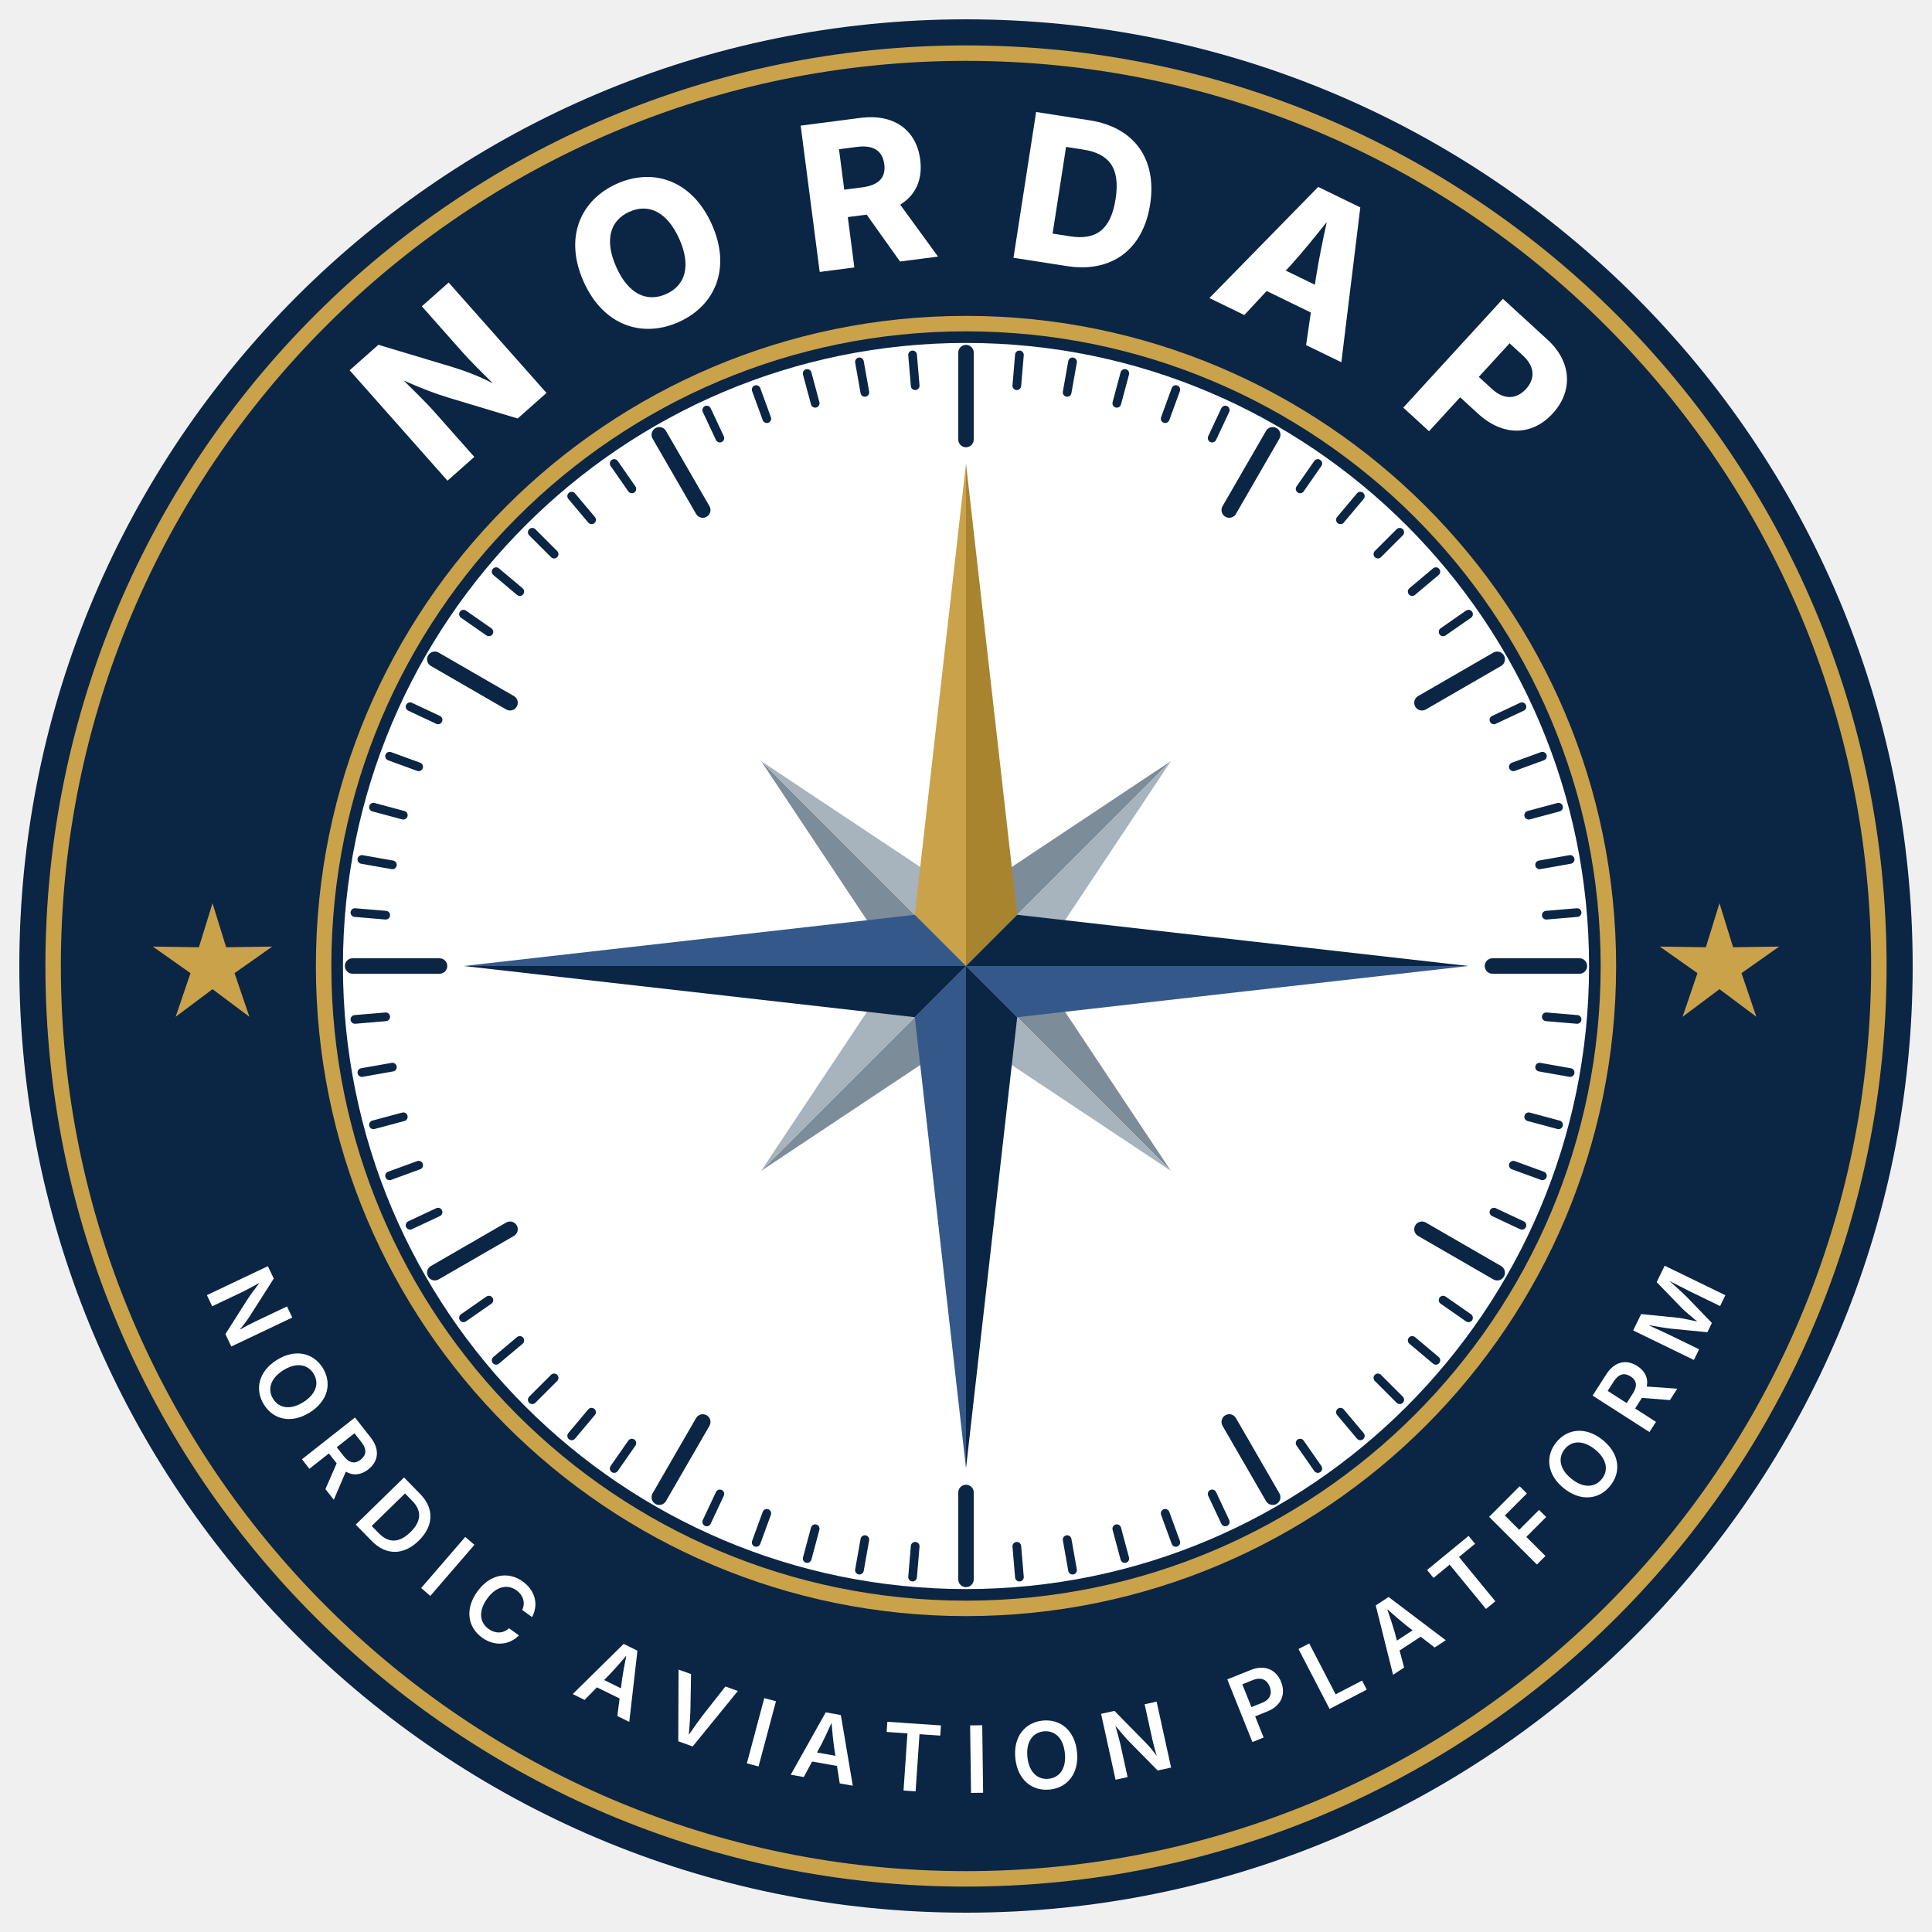
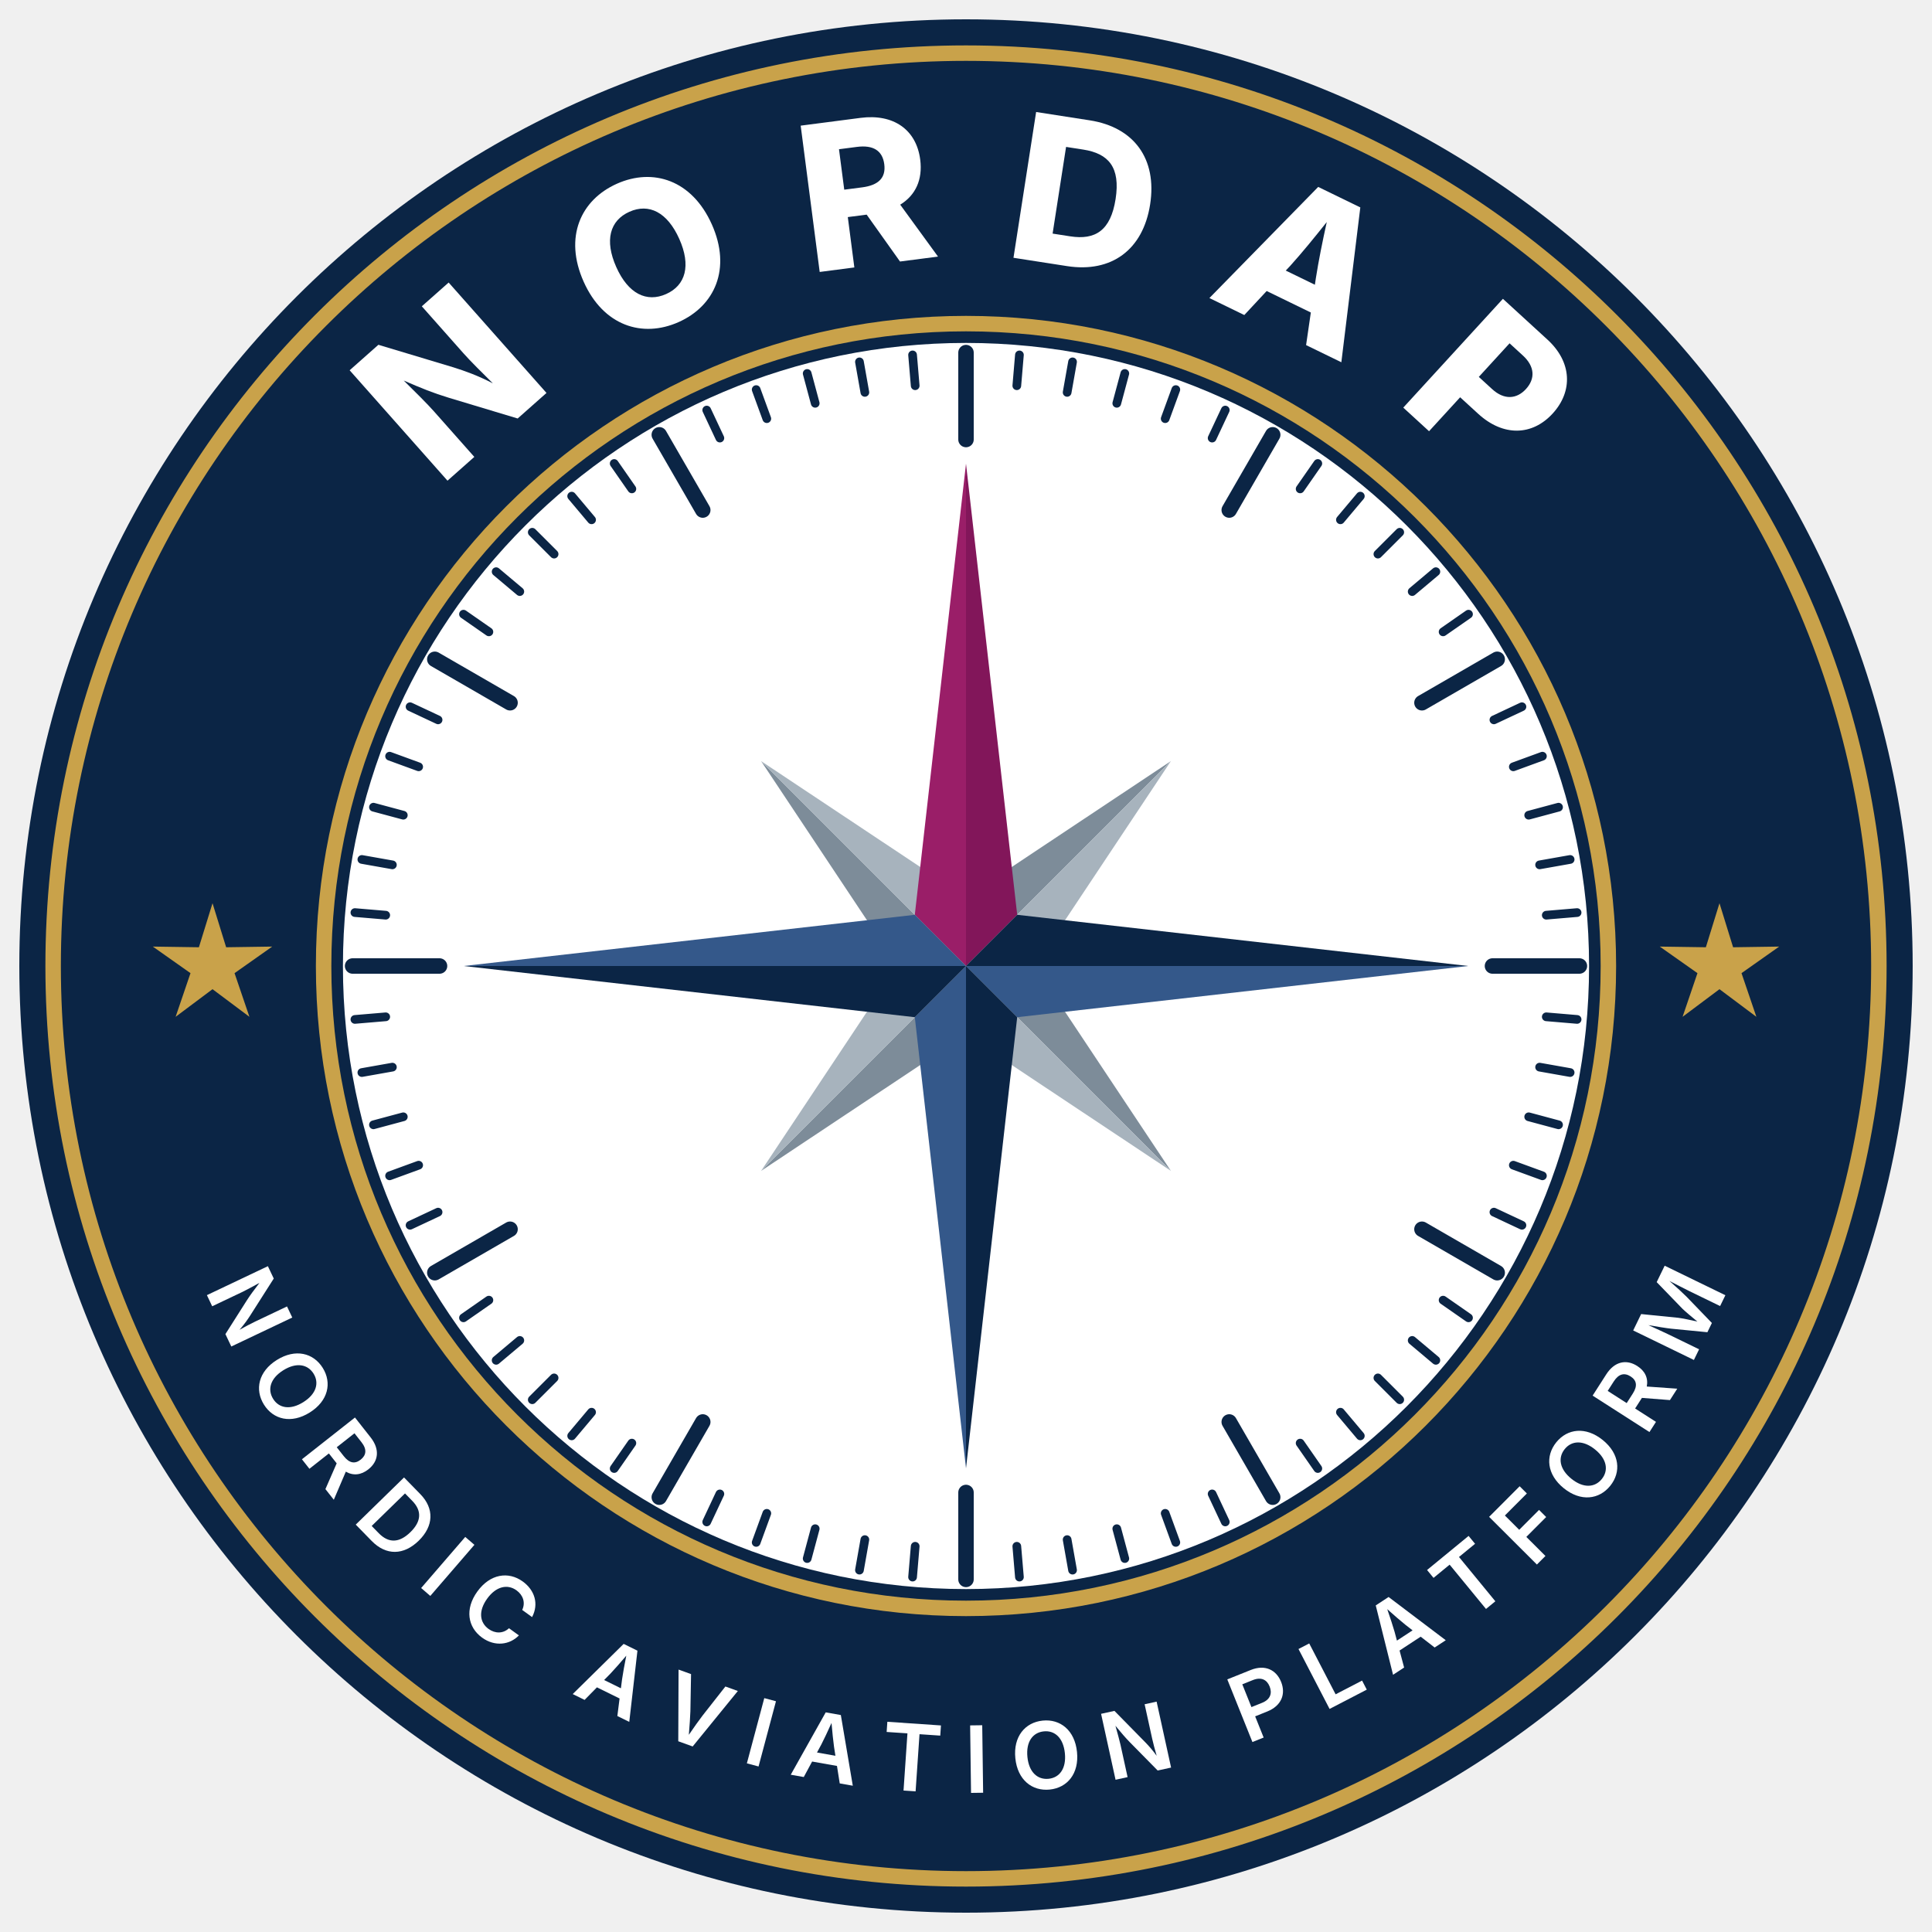
<svg xmlns="http://www.w3.org/2000/svg" viewBox="0 0 200 200">
  <circle cx="100" cy="100" r="98" fill="#0B2545" />
  <circle cx="100" cy="100" r="94.5" fill="none" stroke="#C9A24A" stroke-width="1.6" />
  <circle cx="100" cy="100" r="66.5" fill="none" stroke="#C9A24A" stroke-width="1.6" />
  <path transform="translate(51.451 45.217) rotate(-41.548) translate(-8.039 0) scale(0.01025 -0.01025)" d="M116 0H478V617C478 711 468 873 456 1050C539 872 594 760 682 617L1063 0H1452V1490H1090V856C1090 752 1101 581 1111 432C1048 594 986 707 920 817L504 1490H116Z" fill="#FFFFFF" />
  <path transform="translate(70.169 33.154) rotate(-24.050) translate(-8.116 0) scale(0.01025 -0.01025)" d="M792 -20C1191 -20 1500 253 1500 744C1500 1236 1191 1510 792 1510C391 1510 82 1236 82 744C82 255 391 -20 792 -20ZM792 290C575 290 443 450 443 744C443 1039 575 1200 792 1200C1008 1200 1140 1040 1140 744C1140 450 1008 290 792 290Z" fill="#FFFFFF" />
  <path transform="translate(90.569 27.410) rotate(-7.403) translate(-6.952 0) scale(0.01025 -0.01025)" d="M116 0H469V513H661L934 0H1321L1010 569C1175 643 1269 789 1269 995C1269 1299 1062 1490 726 1490H116ZM469 792V1204H651C817 1204 903 1134 903 995C903 856 817 792 652 792Z" fill="#FFFFFF" />
  <path transform="translate(111.238 27.668) rotate(8.831) translate(-7.588 0) scale(0.01025 -0.01025)" d="M664 0C1117 0 1397 280 1397 745C1397 1210 1117 1490 664 1490H116V0ZM469 302V1188H644C905 1188 1044 1068 1044 745C1044 422 905 302 649 302Z" fill="#FFFFFF" />
  <path transform="translate(132.029 34.179) rotate(25.948) translate(-8.080 0) scale(0.01025 -0.01025)" d="M47 0H439L536 317H1032L1133 0H1529L1017 1490H544ZM619 587 639 651C688 820 732 1008 777 1209C825 1009 874 821 926 651L946 587Z" fill="#FFFFFF" />
  <path transform="translate(149.437 46.016) rotate(42.483) translate(-6.844 0) scale(0.01025 -0.01025)" d="M116 0H469V465H716C1058 465 1269 668 1269 975C1269 1280 1062 1490 726 1490H116ZM469 744V1204H651C817 1204 903 1115 903 975C903 837 817 744 652 744Z" fill="#FFFFFF" />
  <path transform="translate(22.681 136.730) rotate(64.591) translate(-3.645 0) scale(0.00469 -0.00469)" d="M150 0H422V740C422 823 413 980 403 1164C503 970 559 864 637 739L1102 0H1405V1490H1134V708C1134 617 1140 466 1150 322C1085 471 1020 584 967 669L452 1490H150Z" fill="#FFFFFF" />
  <path transform="translate(27.400 145.350) rotate(58.009) translate(-3.689 0) scale(0.00469 -0.00469)" d="M788 -20C1178 -20 1471 263 1471 744C1471 1226 1178 1510 788 1510C397 1510 103 1226 103 744C103 264 397 -20 788 -20ZM788 219C544 219 371 405 371 744C371 1085 544 1271 788 1271C1030 1271 1202 1086 1202 744C1202 404 1030 219 788 219Z" fill="#FFFFFF" />
  <path transform="translate(32.758 152.971) rotate(51.770) translate(-3.131 0) scale(0.00469 -0.00469)" d="M150 0H417V547H695L988 0H1287L964 592C1140 662 1232 811 1232 1013C1232 1297 1050 1490 707 1490H150ZM417 768V1266H666C869 1266 959 1172 959 1013C959 855 869 768 668 768Z" fill="#FFFFFF" />
  <path transform="translate(38.757 159.805) rotate(45.681) translate(-3.466 0) scale(0.00469 -0.00469)" d="M654 0C1108 0 1375 281 1375 747C1375 1210 1108 1490 664 1490H150V0ZM417 231V1259H648C953 1259 1112 1088 1112 747C1112 403 953 231 641 231Z" fill="#FFFFFF" />
  <path transform="translate(44.070 164.801) rotate(40.798) translate(-1.329 0) scale(0.00469 -0.00469)" d="M417 1490H150V0H417Z" fill="#FFFFFF" />
  <path transform="translate(49.846 169.368) rotate(35.867) translate(-3.537 0) scale(0.00469 -0.00469)" d="M785 -20C1137 -20 1373 211 1414 496H1144C1110 320 966 219 788 219C546 219 371 402 371 744C371 1082 545 1271 789 1271C967 1271 1111 1170 1144 994H1413C1366 1320 1112 1510 785 1510C396 1510 103 1226 103 744C103 264 393 -20 785 -20Z" fill="#FFFFFF" />
  <path transform="translate(62.211 176.807) rotate(26.197) translate(-3.492 0) scale(0.00469 -0.00469)" d="M50 0H342L464 369H1021L1148 0H1441L909 1490H570ZM535 584 598 774C639 907 684 1074 737 1282C792 1076 839 911 883 774L948 584Z" fill="#FFFFFF" />
  <path transform="translate(70.936 180.515) rotate(19.849) translate(-3.492 0) scale(0.00469 -0.00469)" d="M581 0H919L1441 1490H1149L893 716C851 583 806 420 752 213C697 418 649 584 607 716L343 1490H50Z" fill="#FFFFFF" />
  <path transform="translate(77.920 182.703) rotate(14.948) translate(-1.329 0) scale(0.00469 -0.00469)" d="M417 1490H150V0H417Z" fill="#FFFFFF" />
  <path transform="translate(85.065 184.287) rotate(10.048) translate(-3.492 0) scale(0.00469 -0.00469)" d="M50 0H342L464 369H1021L1148 0H1441L909 1490H570ZM535 584 598 774C639 907 684 1074 737 1282C792 1076 839 911 883 774L948 584Z" fill="#FFFFFF" />
  <path transform="translate(94.154 185.400) rotate(3.916) translate(-3.169 0) scale(0.00469 -0.00469)" d="M83 1265H543V0H810V1265H1269V1490H83Z" fill="#FFFFFF" />
  <path transform="translate(101.147 185.592) rotate(-0.768) translate(-1.329 0) scale(0.00469 -0.00469)" d="M417 1490H150V0H417Z" fill="#FFFFFF" />
  <path transform="translate(108.650 185.162) rotate(-5.800) translate(-3.689 0) scale(0.00469 -0.00469)" d="M788 -20C1178 -20 1471 263 1471 744C1471 1226 1178 1510 788 1510C397 1510 103 1226 103 744C103 264 397 -20 788 -20ZM788 219C544 219 371 405 371 744C371 1085 544 1271 788 1271C1030 1271 1202 1086 1202 744C1202 404 1030 219 788 219Z" fill="#FFFFFF" />
  <path transform="translate(118.355 183.609) rotate(-12.382) translate(-3.645 0) scale(0.00469 -0.00469)" d="M150 0H422V740C422 823 413 980 403 1164C503 970 559 864 637 739L1102 0H1405V1490H1134V708C1134 617 1140 466 1150 322C1085 471 1020 584 967 669L452 1490H150Z" fill="#FFFFFF" />
  <path transform="translate(131.871 179.445) rotate(-21.859) translate(-3.096 0) scale(0.00469 -0.00469)" d="M150 0H417V504H703C1047 504 1232 711 1232 997C1232 1281 1050 1490 707 1490H150ZM417 724V1266H666C870 1266 959 1156 959 997C959 838 870 724 668 724Z" fill="#FFFFFF" />
  <path transform="translate(139.422 175.982) rotate(-27.422) translate(-2.714 0) scale(0.00469 -0.00469)" d="M150 0H1075V225H417V1490H150Z" fill="#FFFFFF" />
  <path transform="translate(146.933 171.587) rotate(-33.249) translate(-3.492 0) scale(0.00469 -0.00469)" d="M50 0H342L464 369H1021L1148 0H1441L909 1490H570ZM535 584 598 774C639 907 684 1074 737 1282C792 1076 839 911 883 774L948 584Z" fill="#FFFFFF" />
  <path transform="translate(154.311 166.164) rotate(-39.381) translate(-3.169 0) scale(0.00469 -0.00469)" d="M83 1265H543V0H810V1265H1269V1490H83Z" fill="#FFFFFF" />
  <path transform="translate(160.596 160.461) rotate(-45.064) translate(-2.822 0) scale(0.00469 -0.00469)" d="M150 0H417V596H1037V818H417V1265H1104V1490H150Z" fill="#FFFFFF" />
  <path transform="translate(166.613 153.759) rotate(-51.095) translate(-3.689 0) scale(0.00469 -0.00469)" d="M788 -20C1178 -20 1471 263 1471 744C1471 1226 1178 1510 788 1510C397 1510 103 1226 103 744C103 264 397 -20 788 -20ZM788 219C544 219 371 405 371 744C371 1085 544 1271 788 1271C1030 1271 1202 1086 1202 744C1202 404 1030 219 788 219Z" fill="#FFFFFF" />
  <path transform="translate(172.061 146.202) rotate(-57.334) translate(-3.131 0) scale(0.00469 -0.00469)" d="M150 0H417V547H695L988 0H1287L964 592C1140 662 1232 811 1232 1013C1232 1297 1050 1490 707 1490H150ZM417 768V1266H666C869 1266 959 1172 959 1013C959 855 869 768 668 768Z" fill="#FFFFFF" />
  <path transform="translate(176.980 137.435) rotate(-64.067) translate(-4.427 0) scale(0.00469 -0.00469)" d="M150 0H412V752C412 865 406 1071 402 1240C457 1048 517 849 552 752L831 0H1058L1333 752C1368 852 1431 1057 1482 1248C1479 1071 1473 863 1473 752V0H1739V1490H1336L1056 721C1027 632 981 448 946 301C912 450 865 633 835 721L552 1490H150Z" fill="#FFFFFF" />
  <path d="M22.00 93.50L23.41 98.06L28.18 97.99L24.28 100.74L25.82 105.26L22.00 102.40L18.18 105.26L19.72 100.74L15.82 97.99L20.59 98.06Z" fill="#C9A24A" />
  <path d="M178.00 93.50L179.41 98.06L184.18 97.99L180.28 100.74L181.82 105.26L178.00 102.40L174.18 105.26L175.72 100.74L171.82 97.99L176.59 98.06Z" fill="#C9A24A" />
  <circle cx="100" cy="100" r="64.5" fill="#FFFFFF" />
  <line x1="100.00" y1="36.50" x2="100.00" y2="45.50" stroke="#0B2545" stroke-width="1.6" stroke-linecap="round" />
  <line x1="105.53" y1="36.74" x2="105.26" y2="39.93" stroke="#0B2545" stroke-width="0.9" stroke-linecap="round" />
  <line x1="111.03" y1="37.46" x2="110.47" y2="40.62" stroke="#0B2545" stroke-width="0.9" stroke-linecap="round" />
  <line x1="116.44" y1="38.66" x2="115.61" y2="41.75" stroke="#0B2545" stroke-width="0.9" stroke-linecap="round" />
  <line x1="121.72" y1="40.33" x2="120.62" y2="43.34" stroke="#0B2545" stroke-width="0.9" stroke-linecap="round" />
  <line x1="126.84" y1="42.45" x2="125.48" y2="45.35" stroke="#0B2545" stroke-width="0.9" stroke-linecap="round" />
  <line x1="131.75" y1="45.01" x2="127.25" y2="52.80" stroke="#0B2545" stroke-width="1.6" stroke-linecap="round" />
  <line x1="136.42" y1="47.98" x2="134.59" y2="50.61" stroke="#0B2545" stroke-width="0.9" stroke-linecap="round" />
  <line x1="140.82" y1="51.36" x2="138.76" y2="53.81" stroke="#0B2545" stroke-width="0.9" stroke-linecap="round" />
  <line x1="144.90" y1="55.10" x2="142.64" y2="57.36" stroke="#0B2545" stroke-width="0.9" stroke-linecap="round" />
  <line x1="148.64" y1="59.18" x2="146.19" y2="61.24" stroke="#0B2545" stroke-width="0.9" stroke-linecap="round" />
  <line x1="152.02" y1="63.58" x2="149.39" y2="65.41" stroke="#0B2545" stroke-width="0.9" stroke-linecap="round" />
  <line x1="154.99" y1="68.25" x2="147.20" y2="72.75" stroke="#0B2545" stroke-width="1.6" stroke-linecap="round" />
  <line x1="157.55" y1="73.16" x2="154.65" y2="74.52" stroke="#0B2545" stroke-width="0.9" stroke-linecap="round" />
  <line x1="159.67" y1="78.28" x2="156.66" y2="79.38" stroke="#0B2545" stroke-width="0.9" stroke-linecap="round" />
  <line x1="161.34" y1="83.56" x2="158.25" y2="84.39" stroke="#0B2545" stroke-width="0.9" stroke-linecap="round" />
  <line x1="162.54" y1="88.97" x2="159.38" y2="89.53" stroke="#0B2545" stroke-width="0.9" stroke-linecap="round" />
  <line x1="163.26" y1="94.47" x2="160.07" y2="94.74" stroke="#0B2545" stroke-width="0.9" stroke-linecap="round" />
  <line x1="163.50" y1="100.00" x2="154.50" y2="100.00" stroke="#0B2545" stroke-width="1.6" stroke-linecap="round" />
  <line x1="163.26" y1="105.53" x2="160.07" y2="105.26" stroke="#0B2545" stroke-width="0.9" stroke-linecap="round" />
  <line x1="162.54" y1="111.03" x2="159.38" y2="110.47" stroke="#0B2545" stroke-width="0.9" stroke-linecap="round" />
  <line x1="161.34" y1="116.44" x2="158.25" y2="115.61" stroke="#0B2545" stroke-width="0.9" stroke-linecap="round" />
  <line x1="159.67" y1="121.72" x2="156.66" y2="120.62" stroke="#0B2545" stroke-width="0.9" stroke-linecap="round" />
  <line x1="157.55" y1="126.84" x2="154.65" y2="125.48" stroke="#0B2545" stroke-width="0.9" stroke-linecap="round" />
  <line x1="154.99" y1="131.75" x2="147.20" y2="127.25" stroke="#0B2545" stroke-width="1.6" stroke-linecap="round" />
  <line x1="152.02" y1="136.42" x2="149.39" y2="134.59" stroke="#0B2545" stroke-width="0.9" stroke-linecap="round" />
  <line x1="148.64" y1="140.82" x2="146.19" y2="138.76" stroke="#0B2545" stroke-width="0.9" stroke-linecap="round" />
  <line x1="144.90" y1="144.90" x2="142.64" y2="142.64" stroke="#0B2545" stroke-width="0.9" stroke-linecap="round" />
  <line x1="140.82" y1="148.64" x2="138.76" y2="146.19" stroke="#0B2545" stroke-width="0.9" stroke-linecap="round" />
  <line x1="136.42" y1="152.02" x2="134.59" y2="149.39" stroke="#0B2545" stroke-width="0.9" stroke-linecap="round" />
  <line x1="131.75" y1="154.99" x2="127.25" y2="147.20" stroke="#0B2545" stroke-width="1.6" stroke-linecap="round" />
  <line x1="126.84" y1="157.55" x2="125.48" y2="154.65" stroke="#0B2545" stroke-width="0.9" stroke-linecap="round" />
  <line x1="121.72" y1="159.67" x2="120.62" y2="156.66" stroke="#0B2545" stroke-width="0.9" stroke-linecap="round" />
  <line x1="116.44" y1="161.34" x2="115.61" y2="158.25" stroke="#0B2545" stroke-width="0.9" stroke-linecap="round" />
  <line x1="111.03" y1="162.54" x2="110.47" y2="159.38" stroke="#0B2545" stroke-width="0.9" stroke-linecap="round" />
  <line x1="105.53" y1="163.26" x2="105.26" y2="160.07" stroke="#0B2545" stroke-width="0.9" stroke-linecap="round" />
  <line x1="100.00" y1="163.50" x2="100.00" y2="154.50" stroke="#0B2545" stroke-width="1.6" stroke-linecap="round" />
  <line x1="94.47" y1="163.26" x2="94.74" y2="160.07" stroke="#0B2545" stroke-width="0.9" stroke-linecap="round" />
  <line x1="88.97" y1="162.54" x2="89.53" y2="159.38" stroke="#0B2545" stroke-width="0.9" stroke-linecap="round" />
  <line x1="83.56" y1="161.34" x2="84.39" y2="158.25" stroke="#0B2545" stroke-width="0.9" stroke-linecap="round" />
  <line x1="78.28" y1="159.67" x2="79.38" y2="156.66" stroke="#0B2545" stroke-width="0.9" stroke-linecap="round" />
  <line x1="73.16" y1="157.55" x2="74.52" y2="154.65" stroke="#0B2545" stroke-width="0.9" stroke-linecap="round" />
  <line x1="68.25" y1="154.99" x2="72.75" y2="147.20" stroke="#0B2545" stroke-width="1.6" stroke-linecap="round" />
  <line x1="63.58" y1="152.02" x2="65.41" y2="149.39" stroke="#0B2545" stroke-width="0.9" stroke-linecap="round" />
  <line x1="59.18" y1="148.64" x2="61.24" y2="146.19" stroke="#0B2545" stroke-width="0.9" stroke-linecap="round" />
  <line x1="55.10" y1="144.90" x2="57.36" y2="142.64" stroke="#0B2545" stroke-width="0.9" stroke-linecap="round" />
  <line x1="51.36" y1="140.82" x2="53.81" y2="138.76" stroke="#0B2545" stroke-width="0.9" stroke-linecap="round" />
  <line x1="47.98" y1="136.42" x2="50.61" y2="134.59" stroke="#0B2545" stroke-width="0.9" stroke-linecap="round" />
  <line x1="45.01" y1="131.75" x2="52.80" y2="127.25" stroke="#0B2545" stroke-width="1.6" stroke-linecap="round" />
  <line x1="42.45" y1="126.84" x2="45.35" y2="125.48" stroke="#0B2545" stroke-width="0.9" stroke-linecap="round" />
  <line x1="40.33" y1="121.72" x2="43.34" y2="120.62" stroke="#0B2545" stroke-width="0.9" stroke-linecap="round" />
  <line x1="38.66" y1="116.44" x2="41.75" y2="115.61" stroke="#0B2545" stroke-width="0.9" stroke-linecap="round" />
  <line x1="37.46" y1="111.03" x2="40.62" y2="110.47" stroke="#0B2545" stroke-width="0.9" stroke-linecap="round" />
  <line x1="36.74" y1="105.53" x2="39.93" y2="105.26" stroke="#0B2545" stroke-width="0.9" stroke-linecap="round" />
  <line x1="36.50" y1="100.00" x2="45.50" y2="100.00" stroke="#0B2545" stroke-width="1.6" stroke-linecap="round" />
  <line x1="36.74" y1="94.47" x2="39.93" y2="94.74" stroke="#0B2545" stroke-width="0.9" stroke-linecap="round" />
  <line x1="37.46" y1="88.97" x2="40.62" y2="89.53" stroke="#0B2545" stroke-width="0.9" stroke-linecap="round" />
  <line x1="38.66" y1="83.56" x2="41.75" y2="84.39" stroke="#0B2545" stroke-width="0.9" stroke-linecap="round" />
  <line x1="40.33" y1="78.28" x2="43.34" y2="79.38" stroke="#0B2545" stroke-width="0.9" stroke-linecap="round" />
  <line x1="42.45" y1="73.16" x2="45.35" y2="74.52" stroke="#0B2545" stroke-width="0.9" stroke-linecap="round" />
  <line x1="45.01" y1="68.25" x2="52.80" y2="72.75" stroke="#0B2545" stroke-width="1.6" stroke-linecap="round" />
  <line x1="47.98" y1="63.58" x2="50.61" y2="65.41" stroke="#0B2545" stroke-width="0.9" stroke-linecap="round" />
  <line x1="51.36" y1="59.18" x2="53.81" y2="61.24" stroke="#0B2545" stroke-width="0.9" stroke-linecap="round" />
  <line x1="55.10" y1="55.10" x2="57.36" y2="57.36" stroke="#0B2545" stroke-width="0.9" stroke-linecap="round" />
  <line x1="59.18" y1="51.36" x2="61.24" y2="53.81" stroke="#0B2545" stroke-width="0.9" stroke-linecap="round" />
  <line x1="63.58" y1="47.98" x2="65.41" y2="50.61" stroke="#0B2545" stroke-width="0.9" stroke-linecap="round" />
  <line x1="68.25" y1="45.01" x2="72.75" y2="52.80" stroke="#0B2545" stroke-width="1.6" stroke-linecap="round" />
  <line x1="73.16" y1="42.45" x2="74.52" y2="45.35" stroke="#0B2545" stroke-width="0.9" stroke-linecap="round" />
  <line x1="78.28" y1="40.33" x2="79.38" y2="43.34" stroke="#0B2545" stroke-width="0.9" stroke-linecap="round" />
  <line x1="83.56" y1="38.66" x2="84.39" y2="41.75" stroke="#0B2545" stroke-width="0.9" stroke-linecap="round" />
  <line x1="88.97" y1="37.46" x2="89.53" y2="40.62" stroke="#0B2545" stroke-width="0.9" stroke-linecap="round" />
  <line x1="94.47" y1="36.74" x2="94.74" y2="39.93" stroke="#0B2545" stroke-width="0.9" stroke-linecap="round" />
  <path d="M100.00 100.00L100.00 92.90L121.21 78.79Z" fill="#7D8C99" />
  <path d="M100.00 100.00L107.10 100.00L121.21 78.79Z" fill="#A7B3BD" />
  <path d="M100.00 100.00L107.10 100.00L121.21 121.21Z" fill="#7D8C99" />
  <path d="M100.00 100.00L100.00 107.10L121.21 121.21Z" fill="#A7B3BD" />
  <path d="M100.00 100.00L100.00 107.10L78.79 121.21Z" fill="#7D8C99" />
  <path d="M100.00 100.00L92.90 100.00L78.79 121.21Z" fill="#A7B3BD" />
  <path d="M100.00 100.00L92.90 100.00L78.79 78.79Z" fill="#7D8C99" />
  <path d="M100.00 100.00L100.00 92.90L78.79 78.79Z" fill="#A7B3BD" />
-   <path d="M100.00 100.00L94.70 94.70L100.00 48.00Z" fill="#C9A24A" />
-   <path d="M100.00 100.00L105.30 94.70L100.00 48.00Z" fill="#A8842F" />
+   <path d="M100.00 100.00L94.70 94.70L100.00 48.00Z" fill="#9A1E68" />
+   <path d="M100.00 100.00L105.30 94.70L100.00 48.00Z" fill="#82165A" />
  <path d="M100.00 100.00L105.30 94.70L152.00 100.00Z" fill="#0B2545" />
  <path d="M100.00 100.00L105.30 105.30L152.00 100.00Z" fill="#34588A" />
  <path d="M100.00 100.00L105.30 105.30L100.00 152.00Z" fill="#0B2545" />
  <path d="M100.00 100.00L94.70 105.30L100.00 152.00Z" fill="#34588A" />
  <path d="M100.00 100.00L94.70 105.30L48.00 100.00Z" fill="#0B2545" />
  <path d="M100.00 100.00L94.70 94.70L48.00 100.00Z" fill="#34588A" />
</svg>
